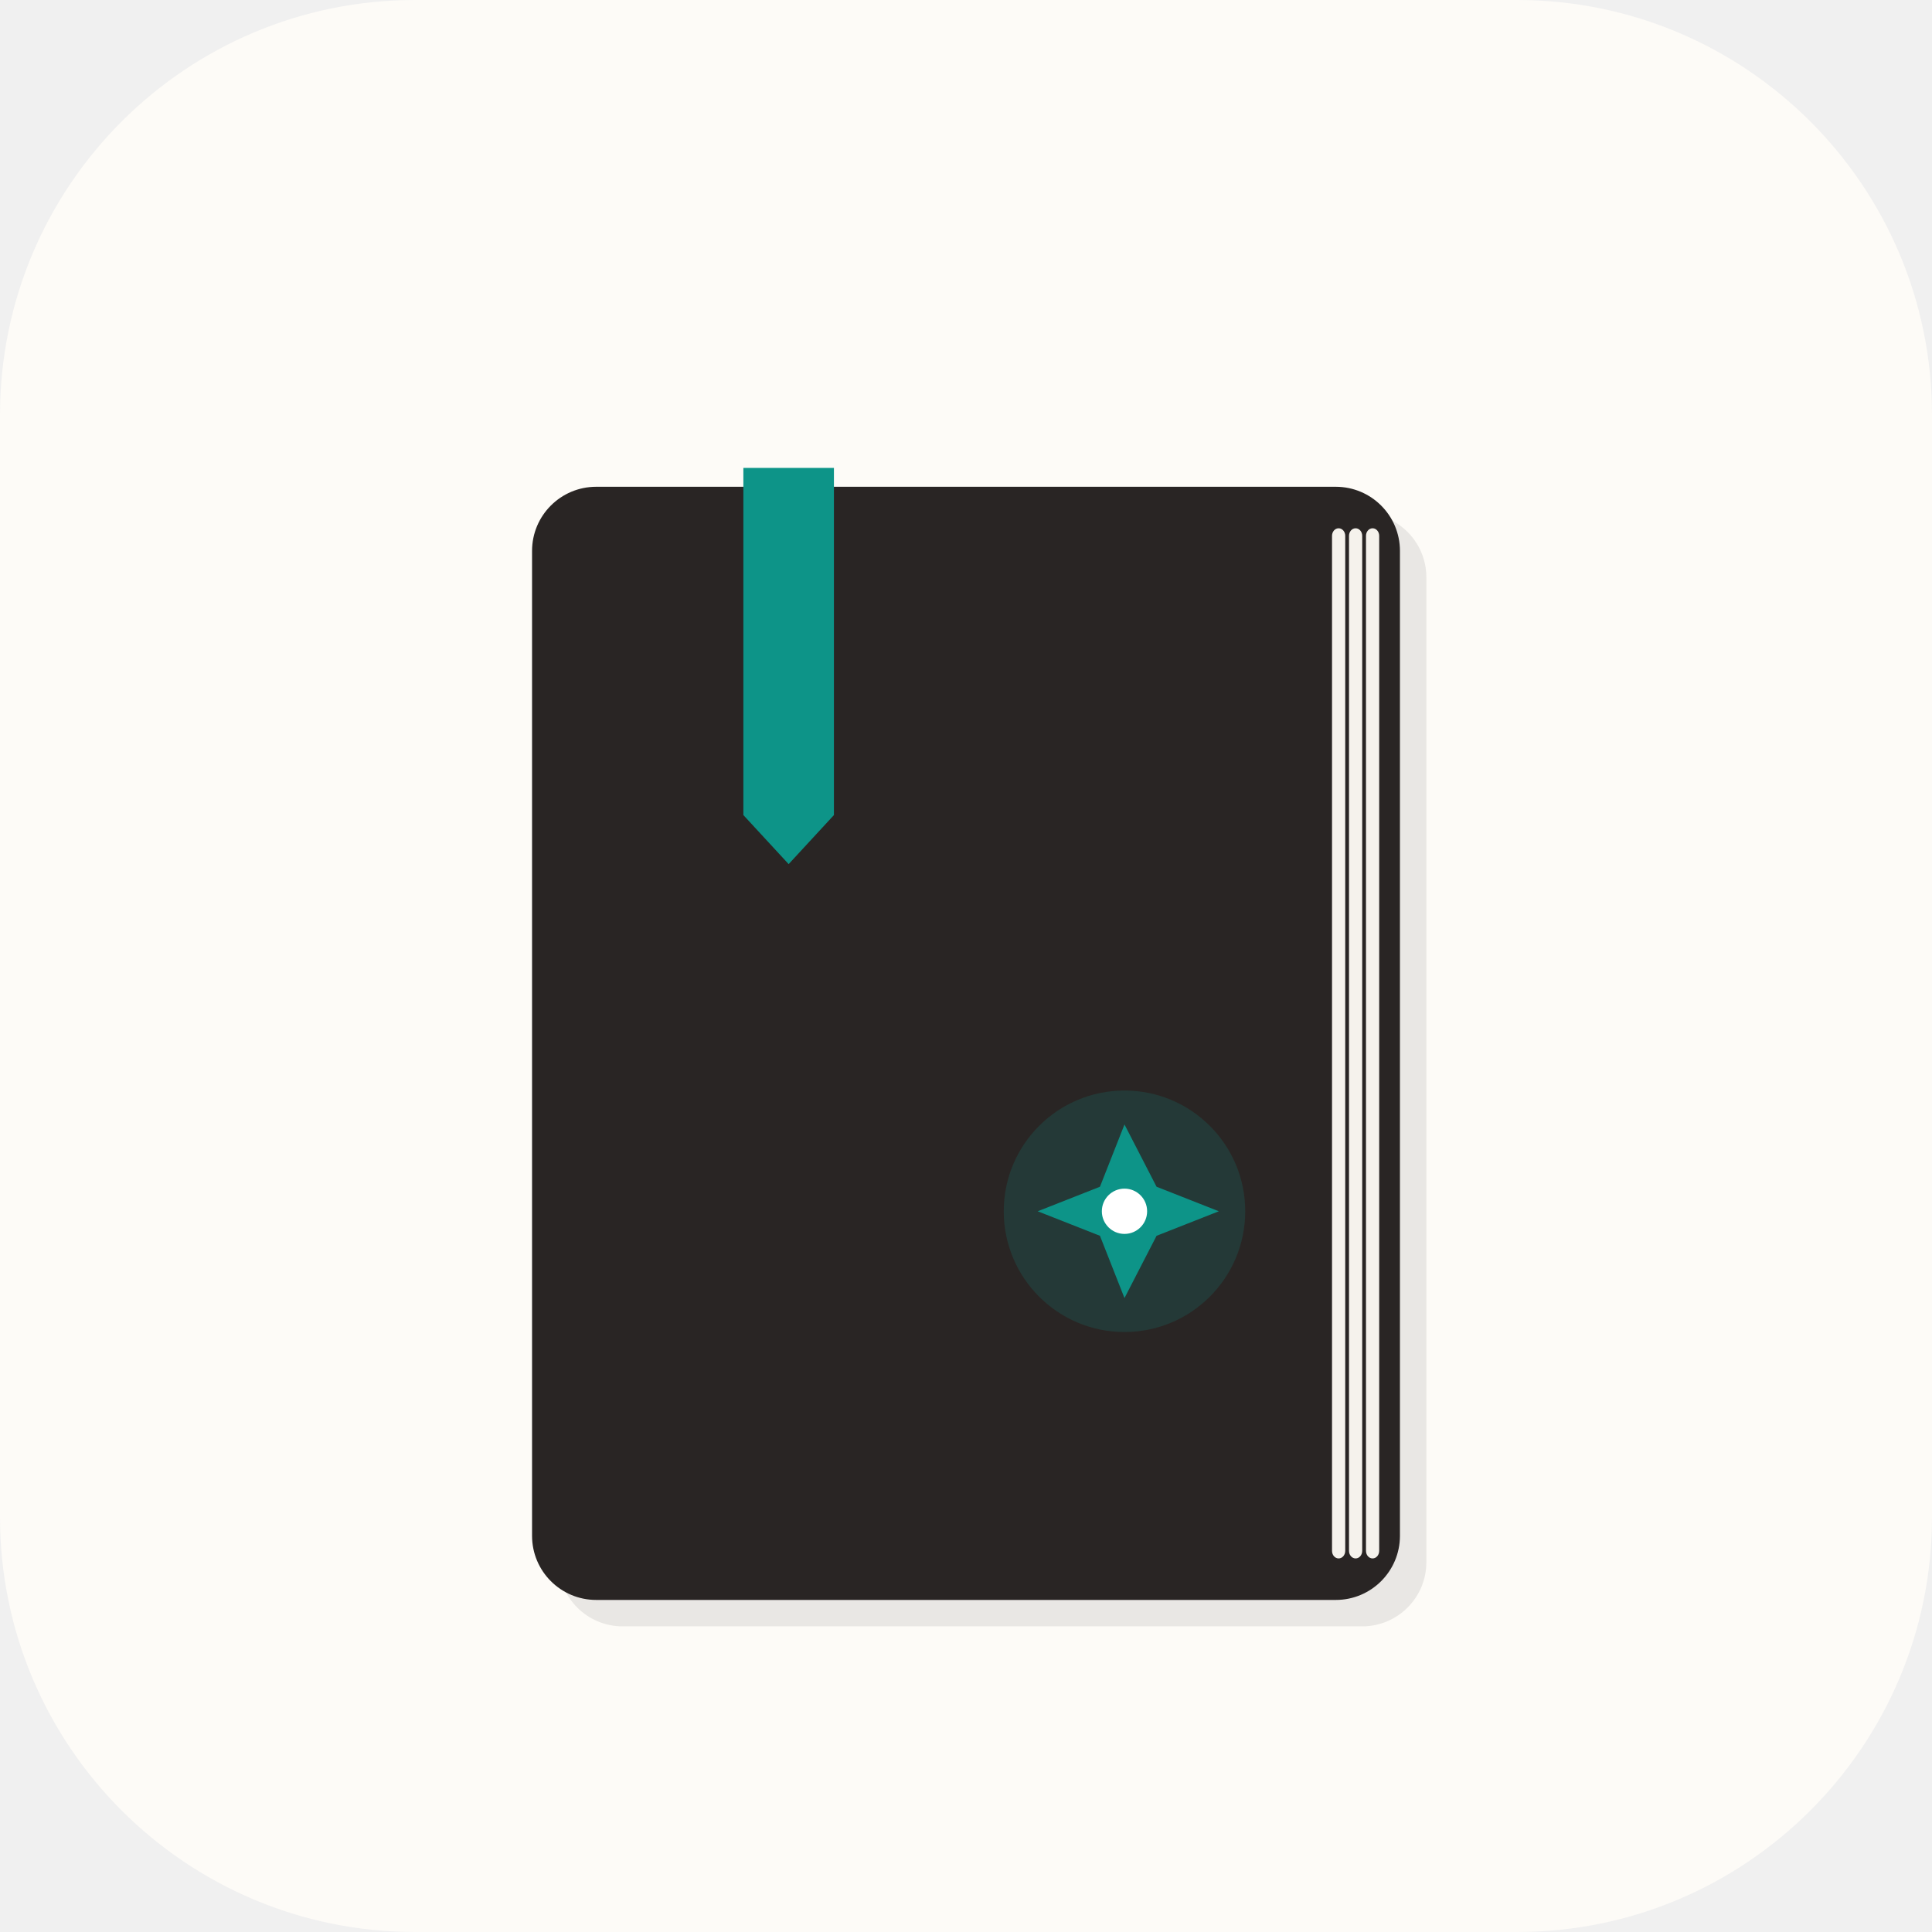
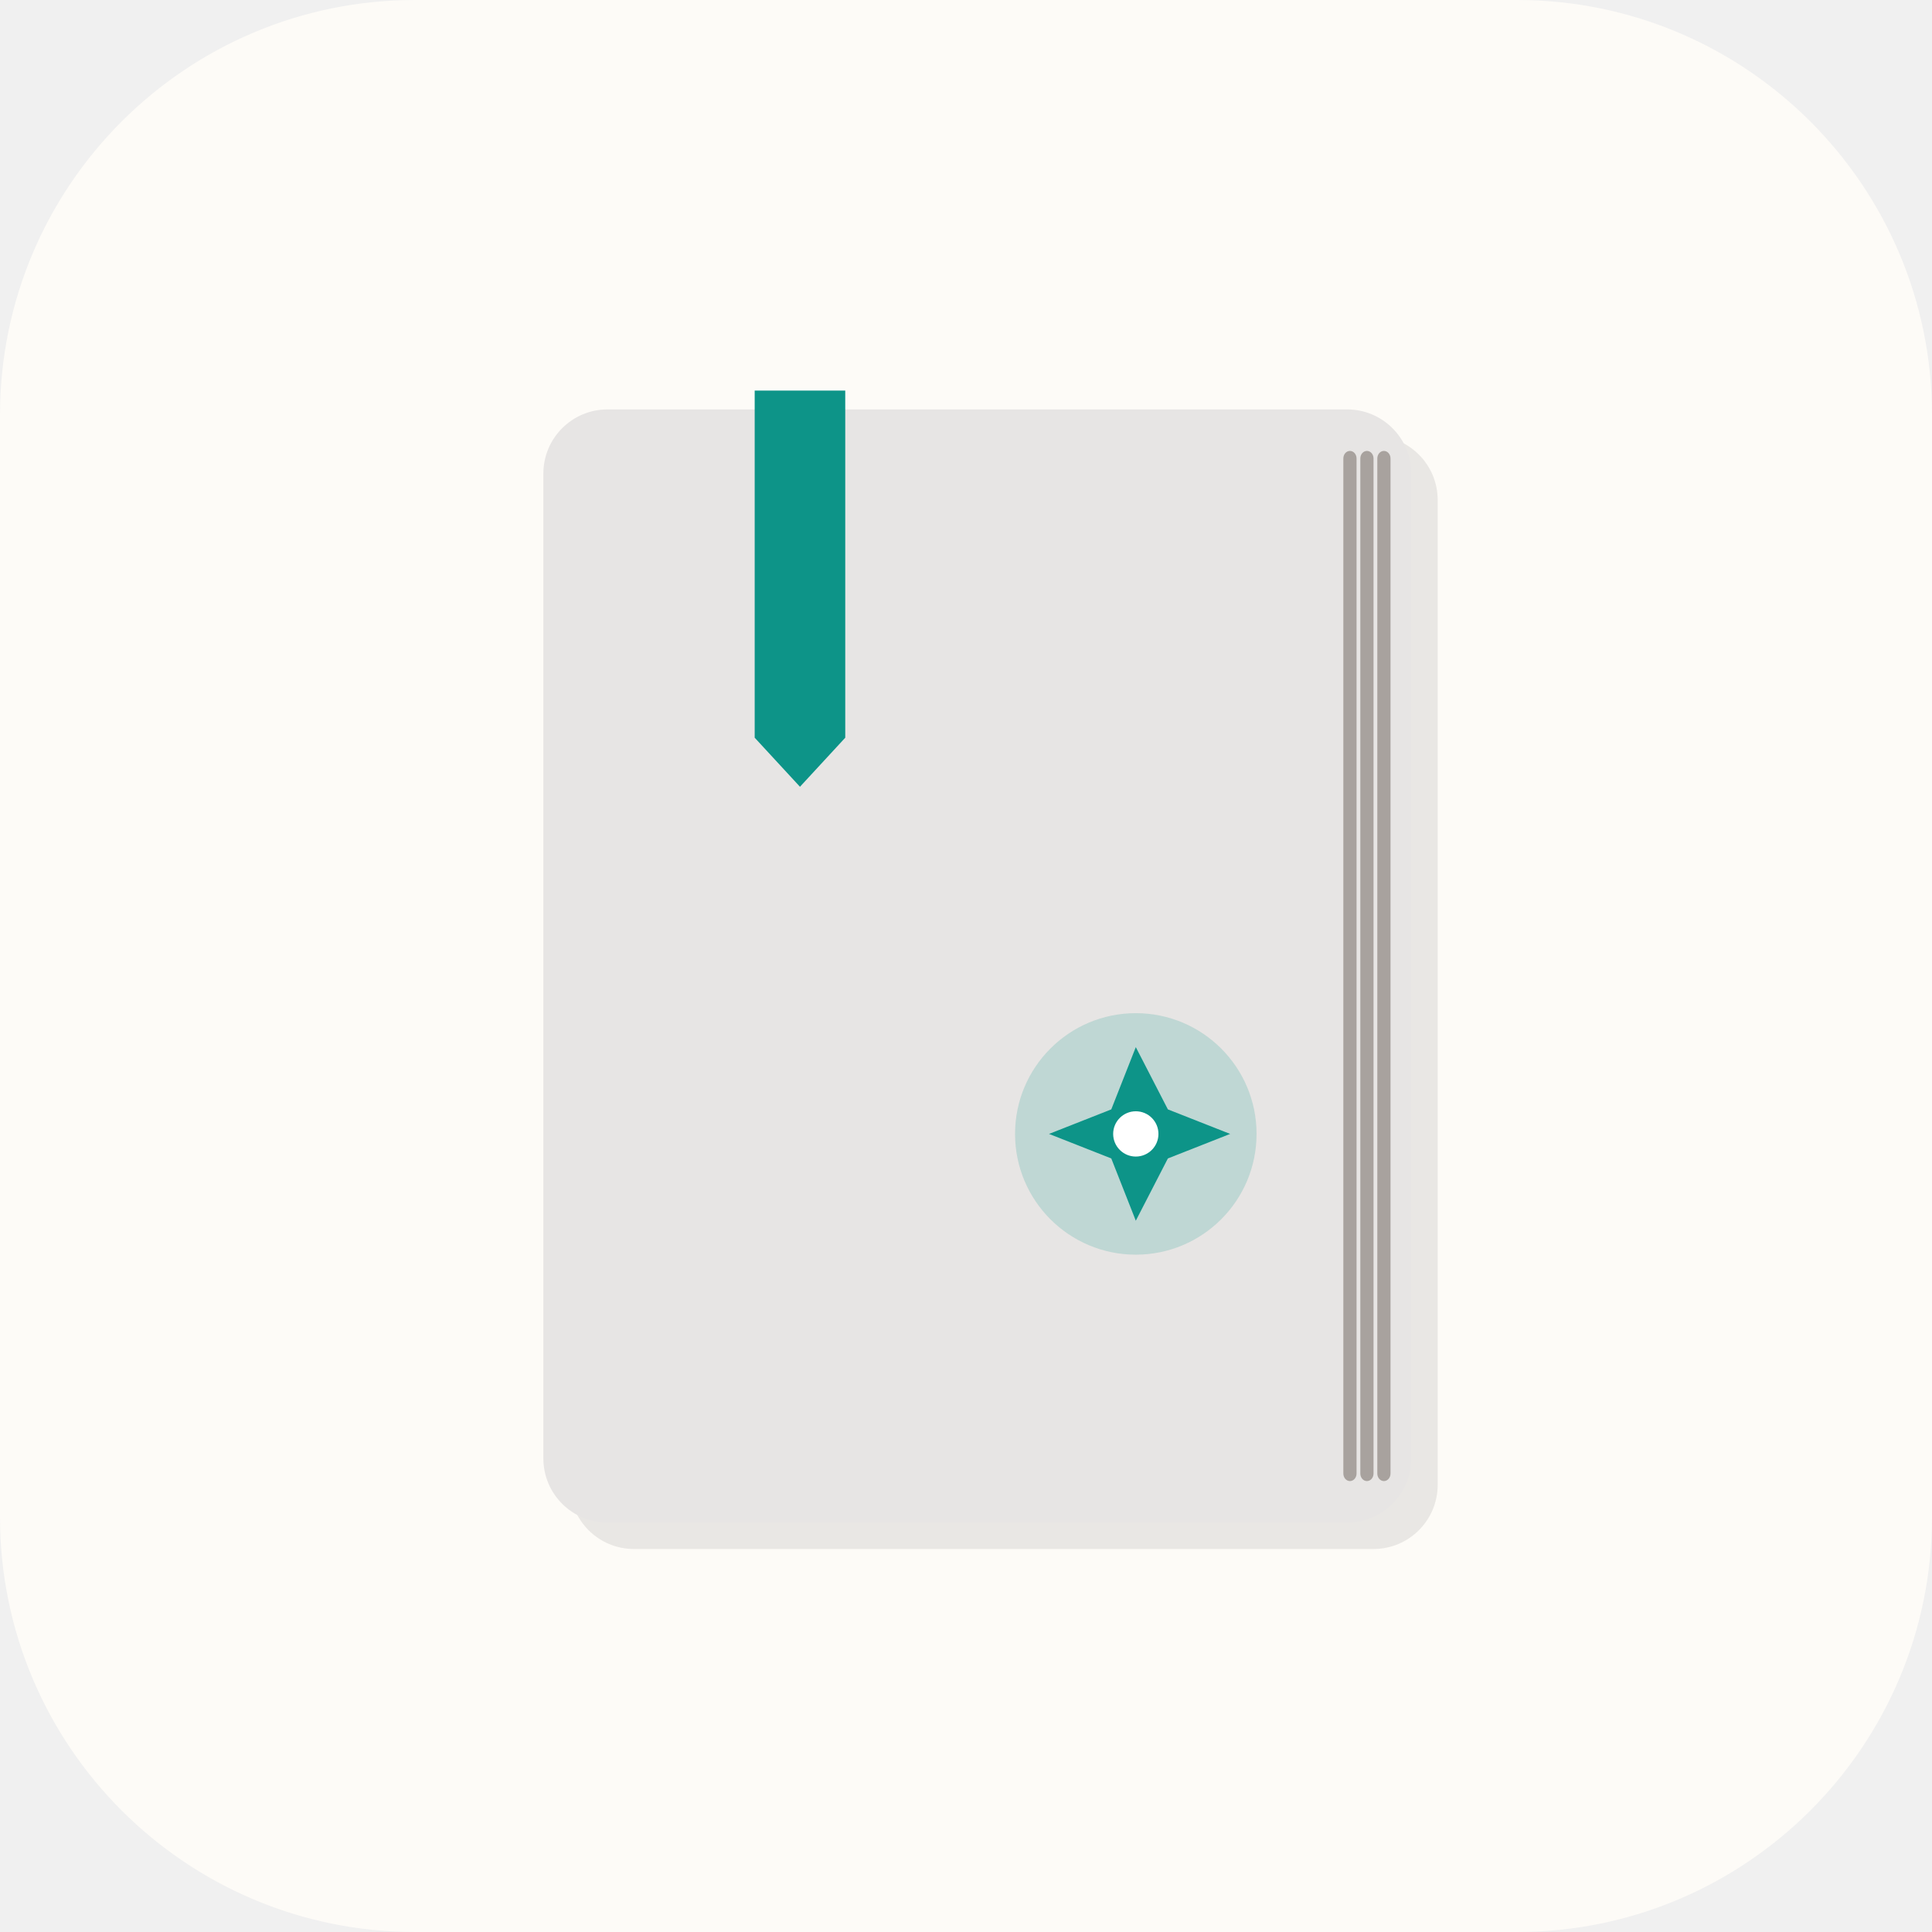
<svg xmlns="http://www.w3.org/2000/svg" width="1024" height="1024" viewBox="0 0 1024 1024">
  <rect width="1024" height="1024" rx="220" fill="#FDFBF7" />
-   <rect x="296" y="272" width="460" height="590" rx="34" fill="#000000" opacity="0.08" />
-   <rect x="282" y="258" width="460" height="590" rx="34" fill="#292524" />
-   <rect x="706" y="280" width="7" height="546" rx="4" fill="#F5F2EC" />
-   <rect x="715" y="280" width="7" height="546" rx="4" fill="#F5F2EC" />
-   <rect x="724" y="280" width="7" height="546" rx="4" fill="#F5F2EC" />
-   <path d="M 394 248 L 442 248 L 442 432 L 418 458 L 394 432 Z" fill="#0D9488" />
-   <circle cx="596" cy="642" r="64" fill="#0D9488" opacity="0.18" />
-   <polygon points="596,596 613,629 646,642 613,655 596,688 583,655 550,642 583,629" fill="#0D9488" />
-   <circle cx="596" cy="642" r="12" fill="#FFFFFF" />
+   <rect x="302" y="231" width="460" height="590" rx="34" fill="#000000" opacity="0.08" />
+   <rect x="288" y="217" width="460" height="590" rx="34" fill="#E7E5E4" />
+   <rect x="712" y="239" width="7" height="546" rx="4" fill="#A8A29E" />
+   <rect x="721" y="239" width="7" height="546" rx="4" fill="#A8A29E" />
+   <rect x="730" y="239" width="7" height="546" rx="4" fill="#A8A29E" />
+   <path d="M 400 207 L 448 207 L 448 391 L 424 417 L 400 391 Z" fill="#0D9488" />
+   <circle cx="602" cy="601" r="64" fill="#0D9488" opacity="0.18" />
+   <polygon points="602,555 619,588 652,601 619,614 602,647 589,614 556,601 589,588" fill="#0D9488" />
+   <circle cx="602" cy="601" r="12" fill="#FFFFFF" />
</svg>
